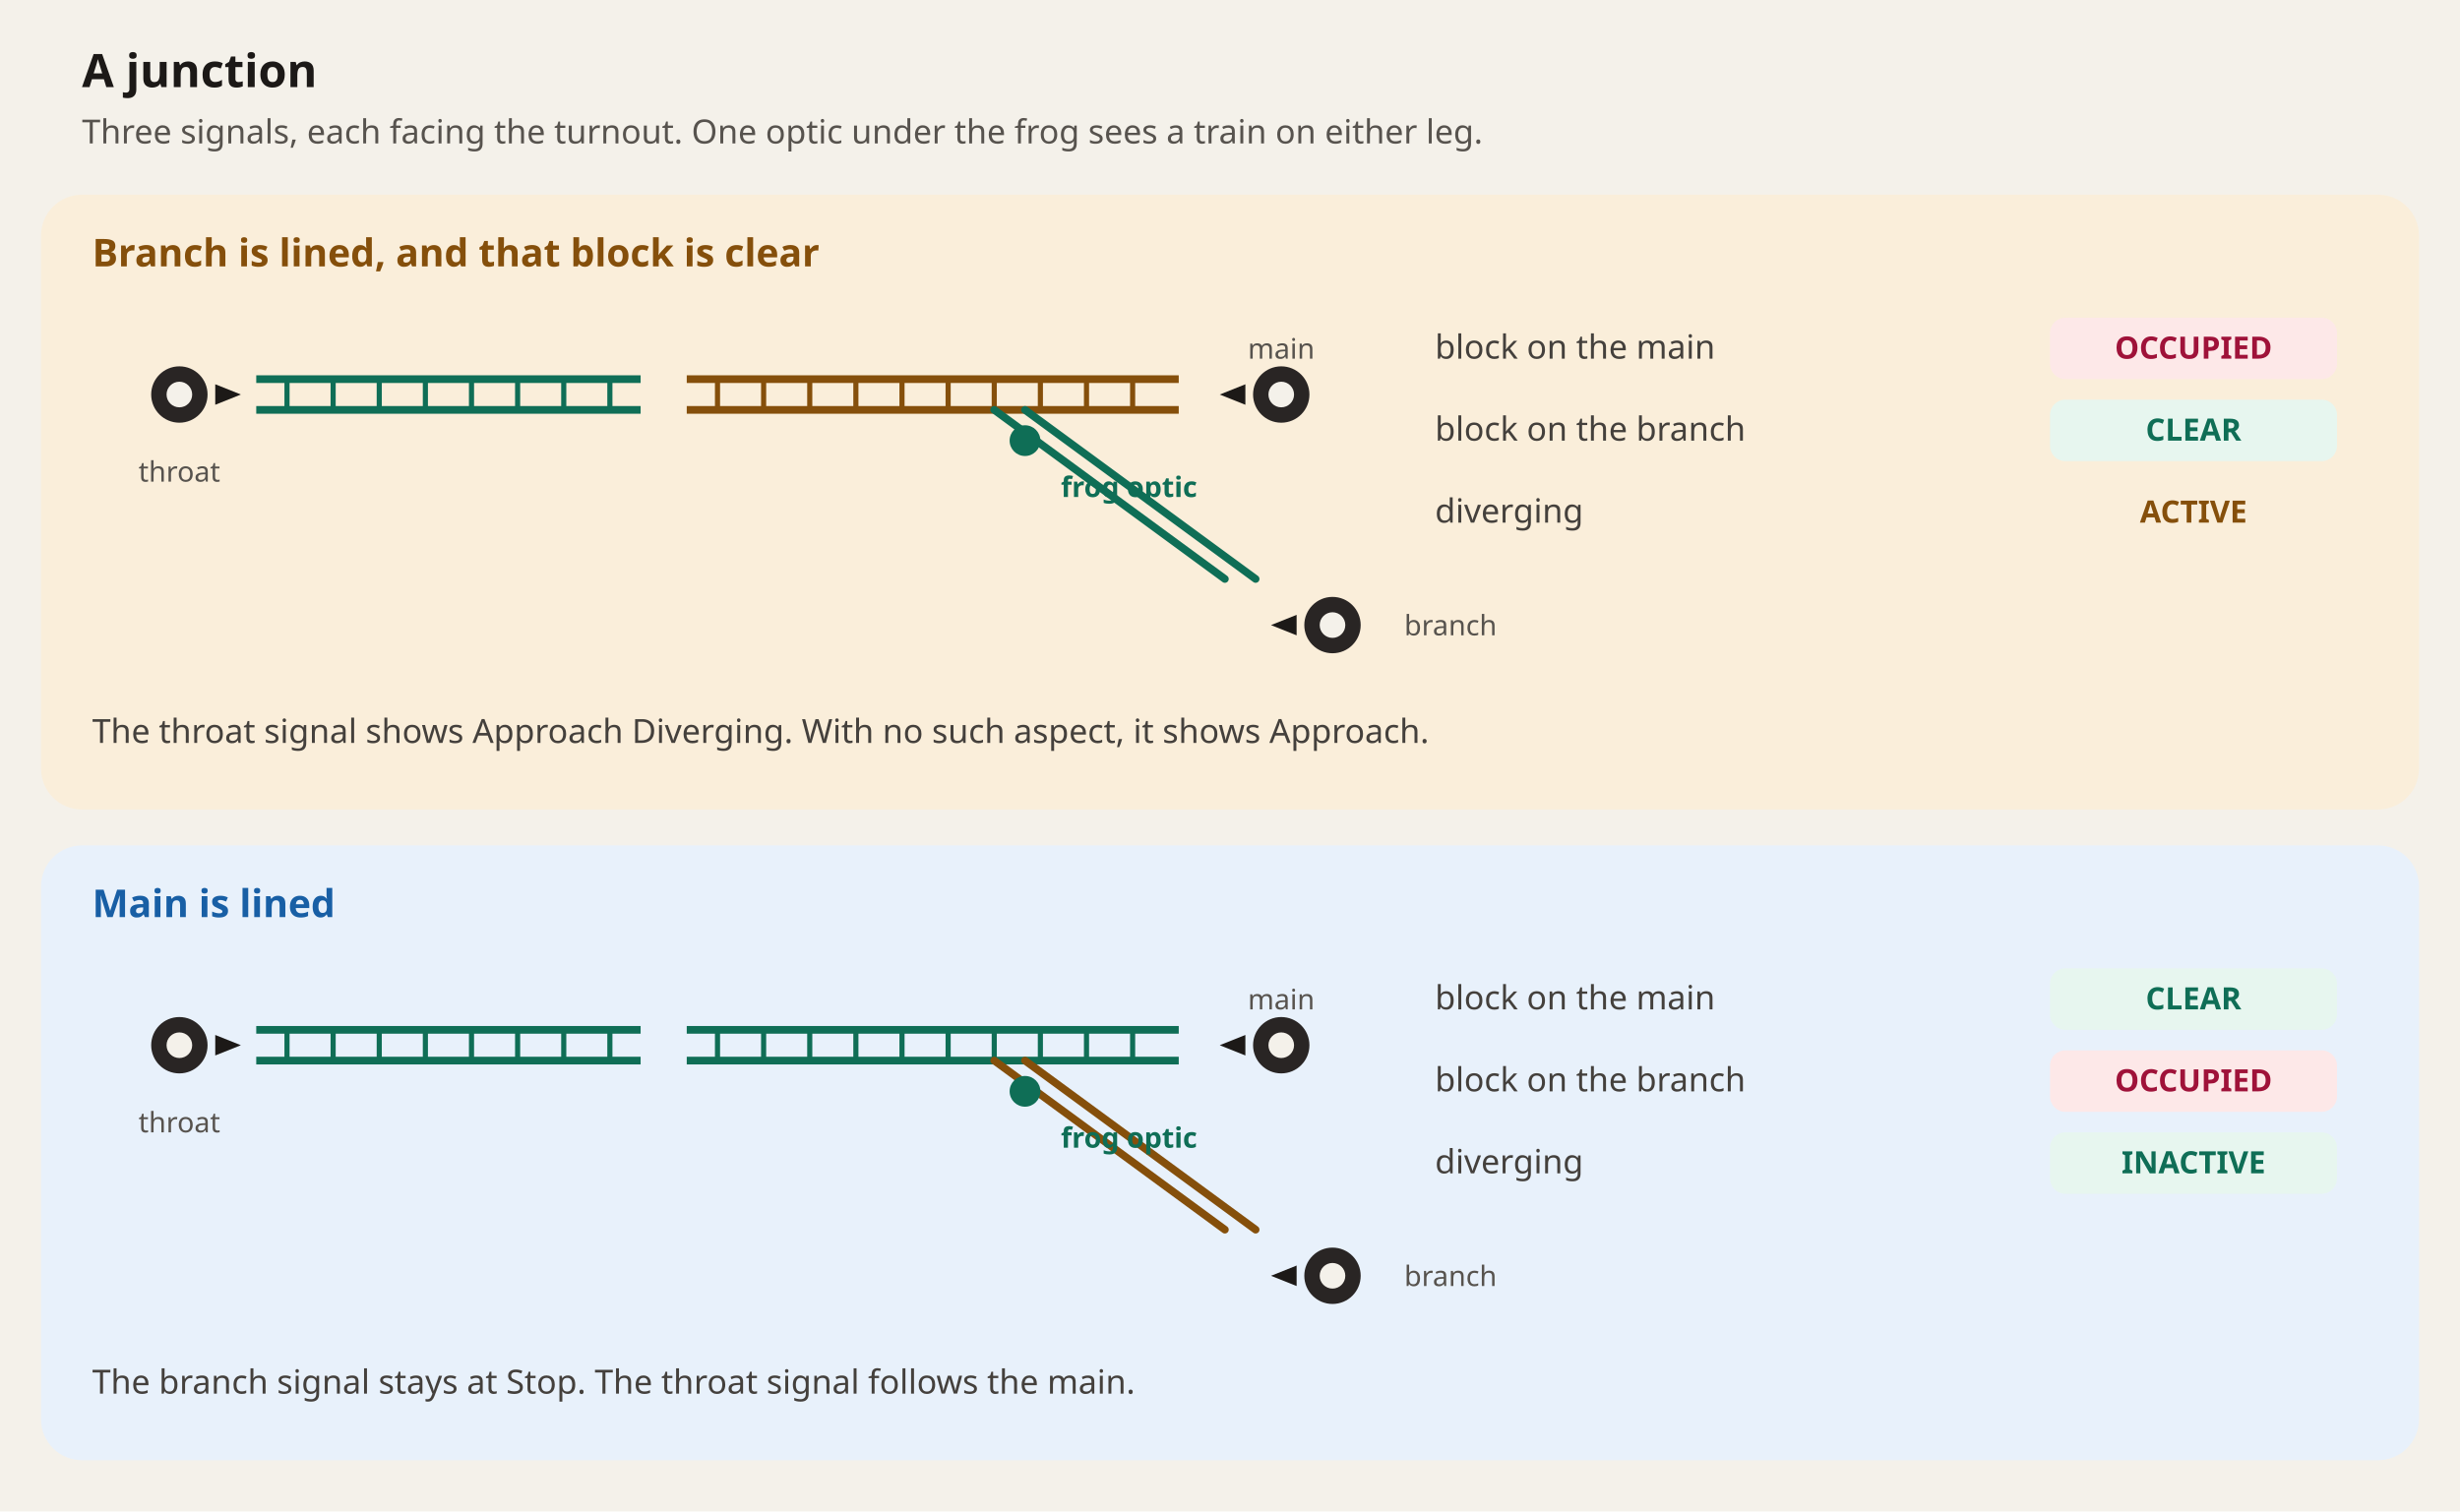
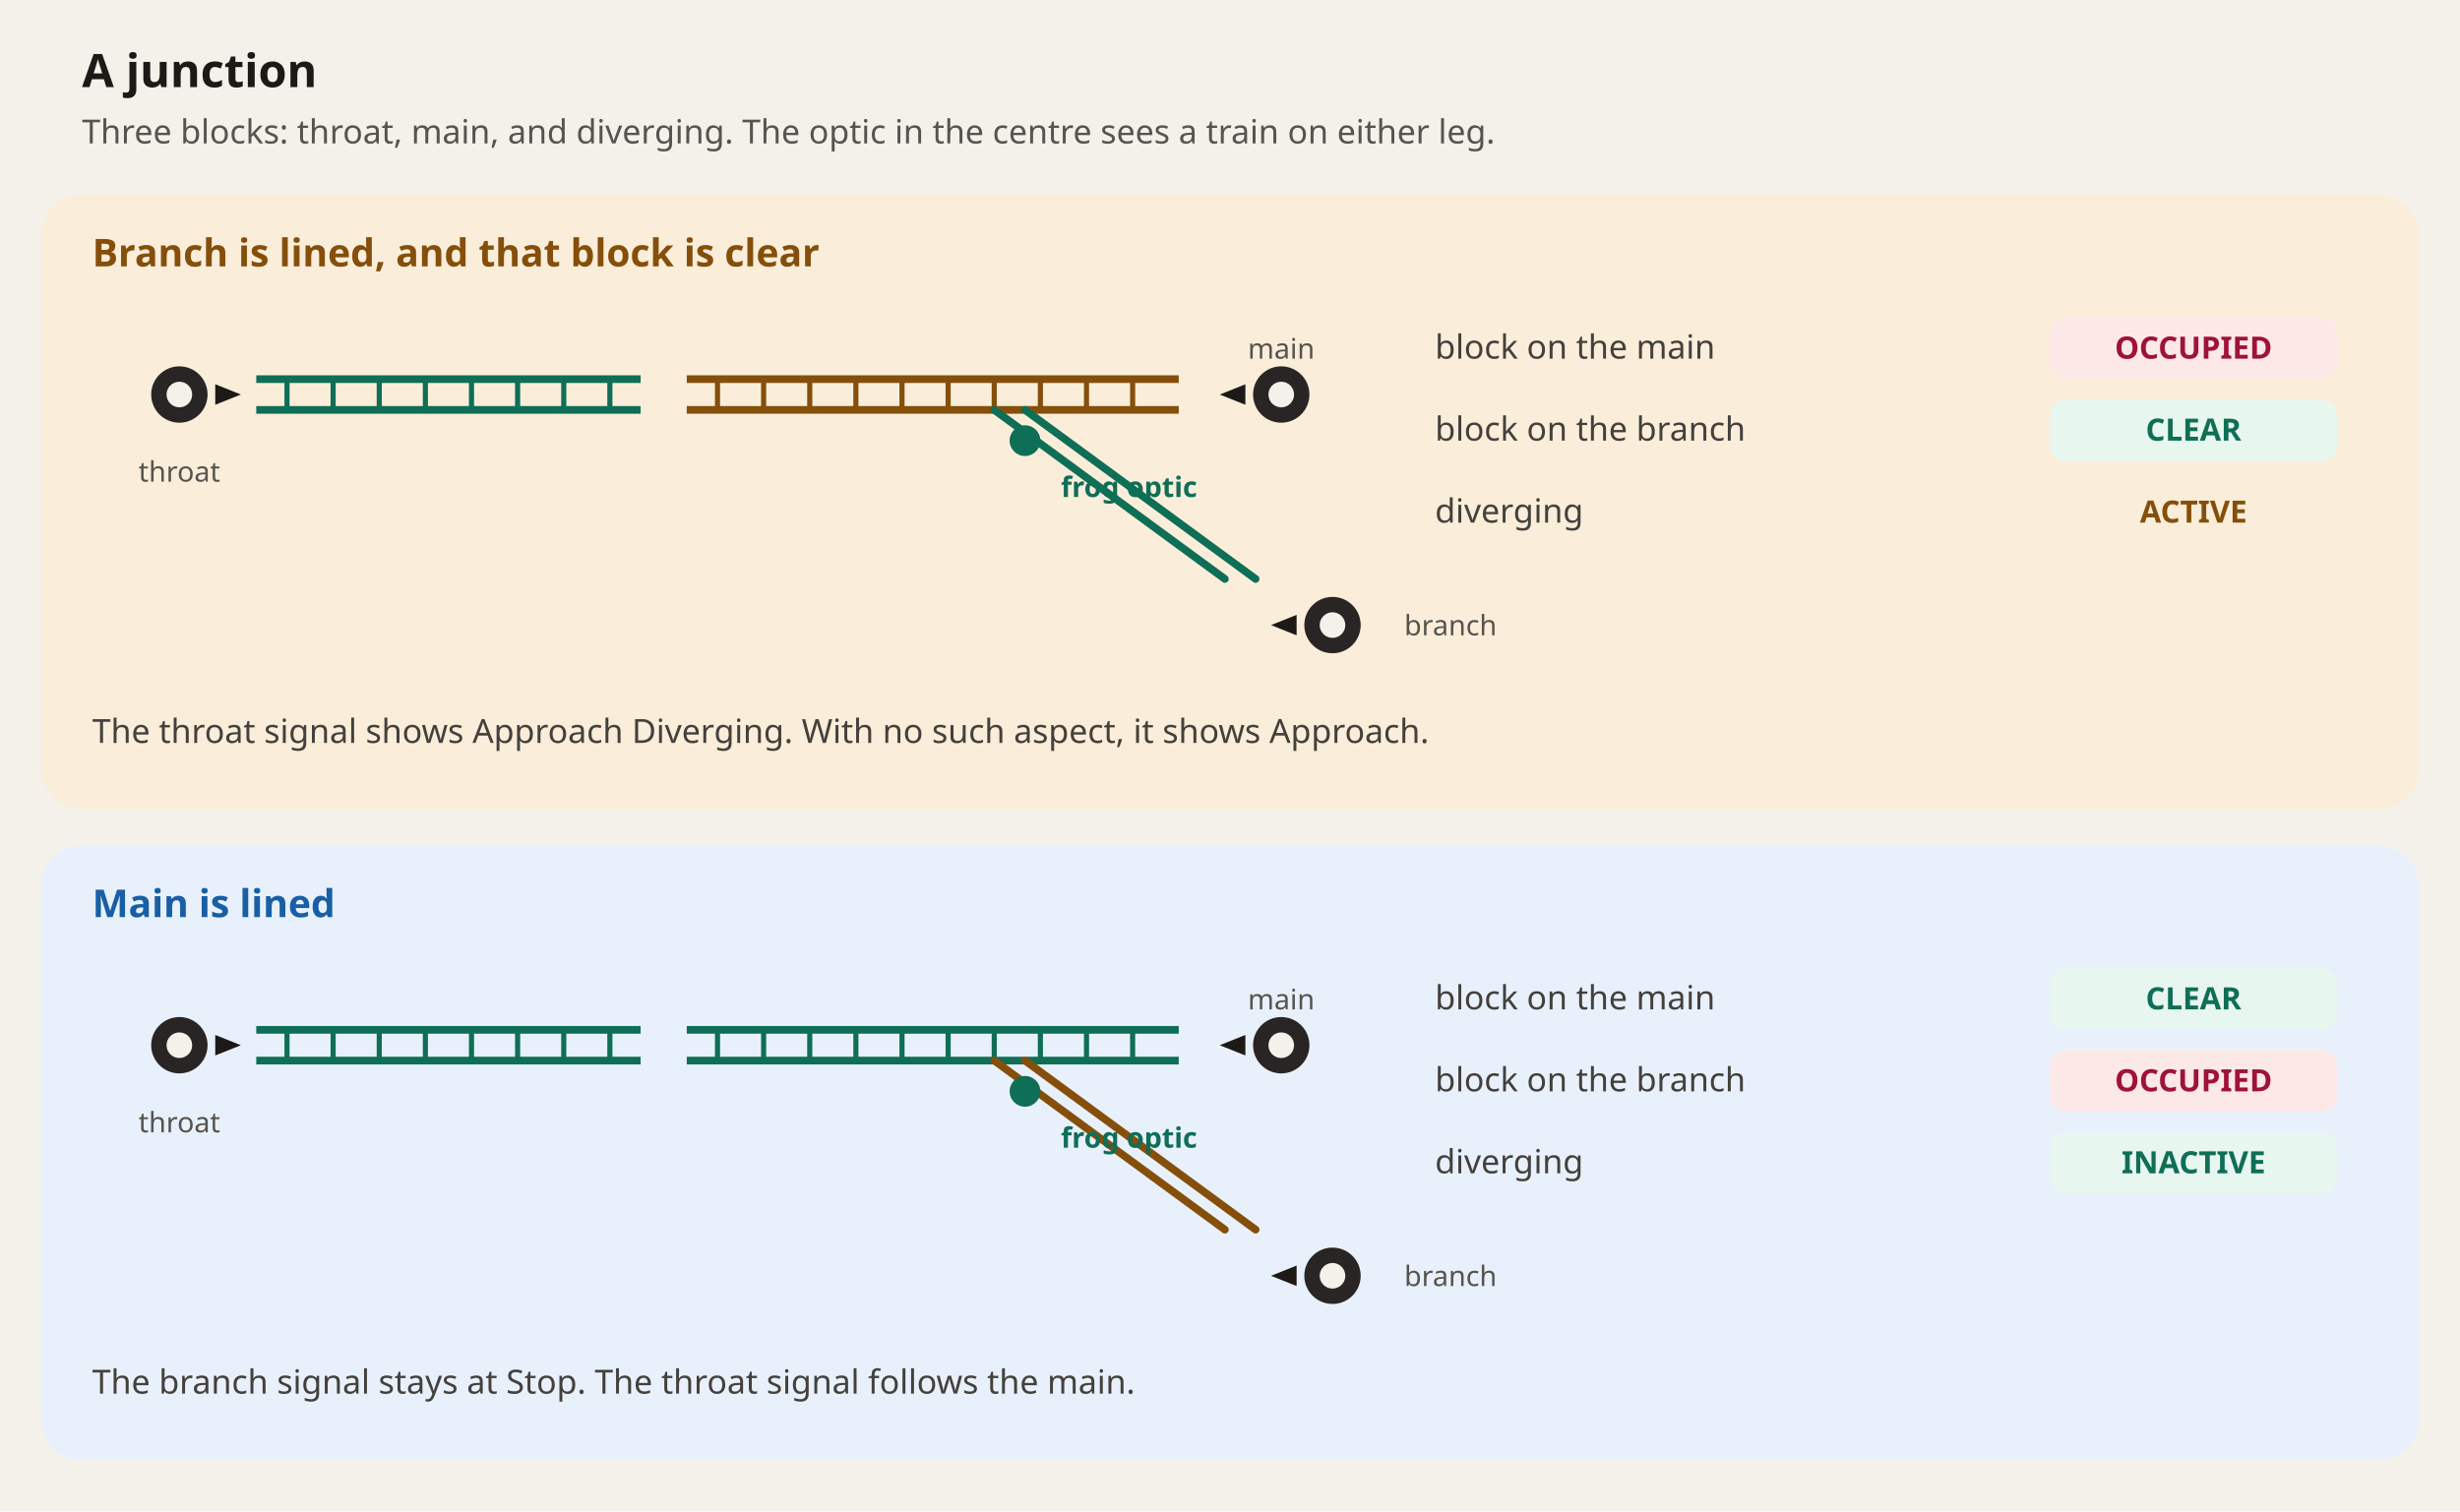
<svg xmlns="http://www.w3.org/2000/svg" width="960" height="590" viewBox="0 0 960 590" role="img" aria-labelledby="title desc">
  <rect width="960" height="590" fill="#f4f1ea" />
  <g font-family="ui-sans-serif, system-ui, sans-serif" fill="#1c1917">
    <text x="32" y="34" font-size="18" font-weight="600">A junction</text>
-     <text x="32" y="56" fill="#57534e" font-size="13">Three signals, each facing the turnout. One optic under the frog sees a train on either leg.</text>
+     <text x="32" y="56" fill="#57534e" font-size="13">Three blocks: throat, main, and diverging. The optic in the centre sees a train on either leg.</text>
    <rect x="16" y="76" width="928" height="240" rx="16" fill="#faeeda" />
    <text x="36" y="104" fill="#854f0b" font-size="15" font-weight="600">Branch is lined, and that block is clear</text>
    <g transform="translate(70 154) scale(1 1)">
      <circle cx="0" cy="0" r="11" fill="#292524" />
      <circle cx="0" cy="0" r="5" fill="#f4f1ea" />
      <polygon points="14,-4 24,0 14,4" fill="#1c1917" />
    </g>
    <text x="70" y="188" text-anchor="middle" fill="#57534e" font-size="11">throat</text>
    <g stroke="#0f6e56" stroke-width="3" stroke-linecap="butt">
      <line x1="100" y1="148" x2="250" y2="148" />
      <line x1="100" y1="160" x2="250" y2="160" />
    </g>
    <g stroke="#0f6e56" stroke-width="2">
      <line x1="112" y1="148" x2="112" y2="160" />
      <line x1="130" y1="148" x2="130" y2="160" />
      <line x1="148" y1="148" x2="148" y2="160" />
      <line x1="166" y1="148" x2="166" y2="160" />
      <line x1="184" y1="148" x2="184" y2="160" />
      <line x1="202" y1="148" x2="202" y2="160" />
      <line x1="220" y1="148" x2="220" y2="160" />
      <line x1="238" y1="148" x2="238" y2="160" />
    </g>
    <g stroke="#854f0b" stroke-width="3" stroke-linecap="butt">
      <line x1="268" y1="148" x2="460" y2="148" />
      <line x1="268" y1="160" x2="460" y2="160" />
    </g>
    <g stroke="#854f0b" stroke-width="2">
      <line x1="280" y1="148" x2="280" y2="160" />
      <line x1="298" y1="148" x2="298" y2="160" />
      <line x1="316" y1="148" x2="316" y2="160" />
      <line x1="334" y1="148" x2="334" y2="160" />
      <line x1="352" y1="148" x2="352" y2="160" />
      <line x1="370" y1="148" x2="370" y2="160" />
      <line x1="388" y1="148" x2="388" y2="160" />
      <line x1="406" y1="148" x2="406" y2="160" />
      <line x1="424" y1="148" x2="424" y2="160" />
      <line x1="442" y1="148" x2="442" y2="160" />
    </g>
    <path d="M400 160 L490 226" fill="none" stroke="#0f6e56" stroke-width="3" stroke-linecap="round" />
    <path d="M388 160 L478 226" fill="none" stroke="#0f6e56" stroke-width="3" stroke-linecap="round" />
    <circle cx="400" cy="172" r="6" fill="#0f6e56" />
    <text x="414" y="194" fill="#0f6e56" font-size="11" font-weight="600">frog optic</text>
    <g transform="translate(500 154) scale(-1 1)">
      <circle cx="0" cy="0" r="11" fill="#292524" />
      <circle cx="0" cy="0" r="5" fill="#f4f1ea" />
      <polygon points="14,-4 24,0 14,4" fill="#1c1917" />
    </g>
    <text x="500" y="140" text-anchor="middle" fill="#57534e" font-size="11">main</text>
    <g transform="translate(520 244) scale(-1 1)">
      <circle cx="0" cy="0" r="11" fill="#292524" />
      <circle cx="0" cy="0" r="5" fill="#f4f1ea" />
      <polygon points="14,-4 24,0 14,4" fill="#1c1917" />
    </g>
    <text x="548" y="248" fill="#57534e" font-size="11">branch</text>
    <text x="560" y="140" fill="#44403c" font-size="13">block on the main</text>
    <rect x="800" y="124" width="112" height="24" rx="6" fill="#fde8e8" />
    <text x="856" y="140" text-anchor="middle" fill="#9f1239" font-size="12" font-weight="600">OCCUPIED</text>
    <text x="560" y="172" fill="#44403c" font-size="13">block on the branch</text>
    <rect x="800" y="156" width="112" height="24" rx="6" fill="#e7f6ef" />
    <text x="856" y="172" text-anchor="middle" fill="#0f6e56" font-size="12" font-weight="600">CLEAR</text>
    <text x="560" y="204" fill="#44403c" font-size="13">diverging</text>
    <rect x="800" y="188" width="112" height="24" rx="6" fill="#faeeda" />
    <text x="856" y="204" text-anchor="middle" fill="#854f0b" font-size="12" font-weight="600">ACTIVE</text>
    <text x="36" y="290" fill="#44403c" font-size="13">The throat signal shows Approach Diverging. With no such aspect, it shows Approach.</text>
    <rect x="16" y="330" width="928" height="240" rx="16" fill="#e8f1fb" />
    <text x="36" y="358" fill="#185fa5" font-size="15" font-weight="600">Main is lined</text>
    <g transform="translate(70 408) scale(1 1)">
      <circle cx="0" cy="0" r="11" fill="#292524" />
      <circle cx="0" cy="0" r="5" fill="#f4f1ea" />
      <polygon points="14,-4 24,0 14,4" fill="#1c1917" />
    </g>
    <text x="70" y="442" text-anchor="middle" fill="#57534e" font-size="11">throat</text>
    <g stroke="#0f6e56" stroke-width="3" stroke-linecap="butt">
      <line x1="100" y1="402" x2="250" y2="402" />
      <line x1="100" y1="414" x2="250" y2="414" />
    </g>
    <g stroke="#0f6e56" stroke-width="2">
      <line x1="112" y1="402" x2="112" y2="414" />
      <line x1="130" y1="402" x2="130" y2="414" />
      <line x1="148" y1="402" x2="148" y2="414" />
      <line x1="166" y1="402" x2="166" y2="414" />
      <line x1="184" y1="402" x2="184" y2="414" />
      <line x1="202" y1="402" x2="202" y2="414" />
      <line x1="220" y1="402" x2="220" y2="414" />
      <line x1="238" y1="402" x2="238" y2="414" />
    </g>
    <g stroke="#0f6e56" stroke-width="3" stroke-linecap="butt">
      <line x1="268" y1="402" x2="460" y2="402" />
      <line x1="268" y1="414" x2="460" y2="414" />
    </g>
    <g stroke="#0f6e56" stroke-width="2">
      <line x1="280" y1="402" x2="280" y2="414" />
      <line x1="298" y1="402" x2="298" y2="414" />
      <line x1="316" y1="402" x2="316" y2="414" />
      <line x1="334" y1="402" x2="334" y2="414" />
      <line x1="352" y1="402" x2="352" y2="414" />
      <line x1="370" y1="402" x2="370" y2="414" />
      <line x1="388" y1="402" x2="388" y2="414" />
      <line x1="406" y1="402" x2="406" y2="414" />
      <line x1="424" y1="402" x2="424" y2="414" />
      <line x1="442" y1="402" x2="442" y2="414" />
    </g>
    <path d="M400 414 L490 480" fill="none" stroke="#854f0b" stroke-width="3" stroke-linecap="round" />
    <path d="M388 414 L478 480" fill="none" stroke="#854f0b" stroke-width="3" stroke-linecap="round" />
    <circle cx="400" cy="426" r="6" fill="#0f6e56" />
    <text x="414" y="448" fill="#0f6e56" font-size="11" font-weight="600">frog optic</text>
    <g transform="translate(500 408) scale(-1 1)">
      <circle cx="0" cy="0" r="11" fill="#292524" />
      <circle cx="0" cy="0" r="5" fill="#f4f1ea" />
      <polygon points="14,-4 24,0 14,4" fill="#1c1917" />
    </g>
    <text x="500" y="394" text-anchor="middle" fill="#57534e" font-size="11">main</text>
    <g transform="translate(520 498) scale(-1 1)">
      <circle cx="0" cy="0" r="11" fill="#292524" />
      <circle cx="0" cy="0" r="5" fill="#f4f1ea" />
      <polygon points="14,-4 24,0 14,4" fill="#1c1917" />
    </g>
    <text x="548" y="502" fill="#57534e" font-size="11">branch</text>
    <text x="560" y="394" fill="#44403c" font-size="13">block on the main</text>
    <rect x="800" y="378" width="112" height="24" rx="6" fill="#e7f6ef" />
    <text x="856" y="394" text-anchor="middle" fill="#0f6e56" font-size="12" font-weight="600">CLEAR</text>
    <text x="560" y="426" fill="#44403c" font-size="13">block on the branch</text>
    <rect x="800" y="410" width="112" height="24" rx="6" fill="#fde8e8" />
    <text x="856" y="426" text-anchor="middle" fill="#9f1239" font-size="12" font-weight="600">OCCUPIED</text>
    <text x="560" y="458" fill="#44403c" font-size="13">diverging</text>
    <rect x="800" y="442" width="112" height="24" rx="6" fill="#e7f6ef" />
    <text x="856" y="458" text-anchor="middle" fill="#0f6e56" font-size="12" font-weight="600">INACTIVE</text>
    <text x="36" y="544" fill="#44403c" font-size="13">The branch signal stays at Stop. The throat signal follows the main.</text>
  </g>
</svg>
